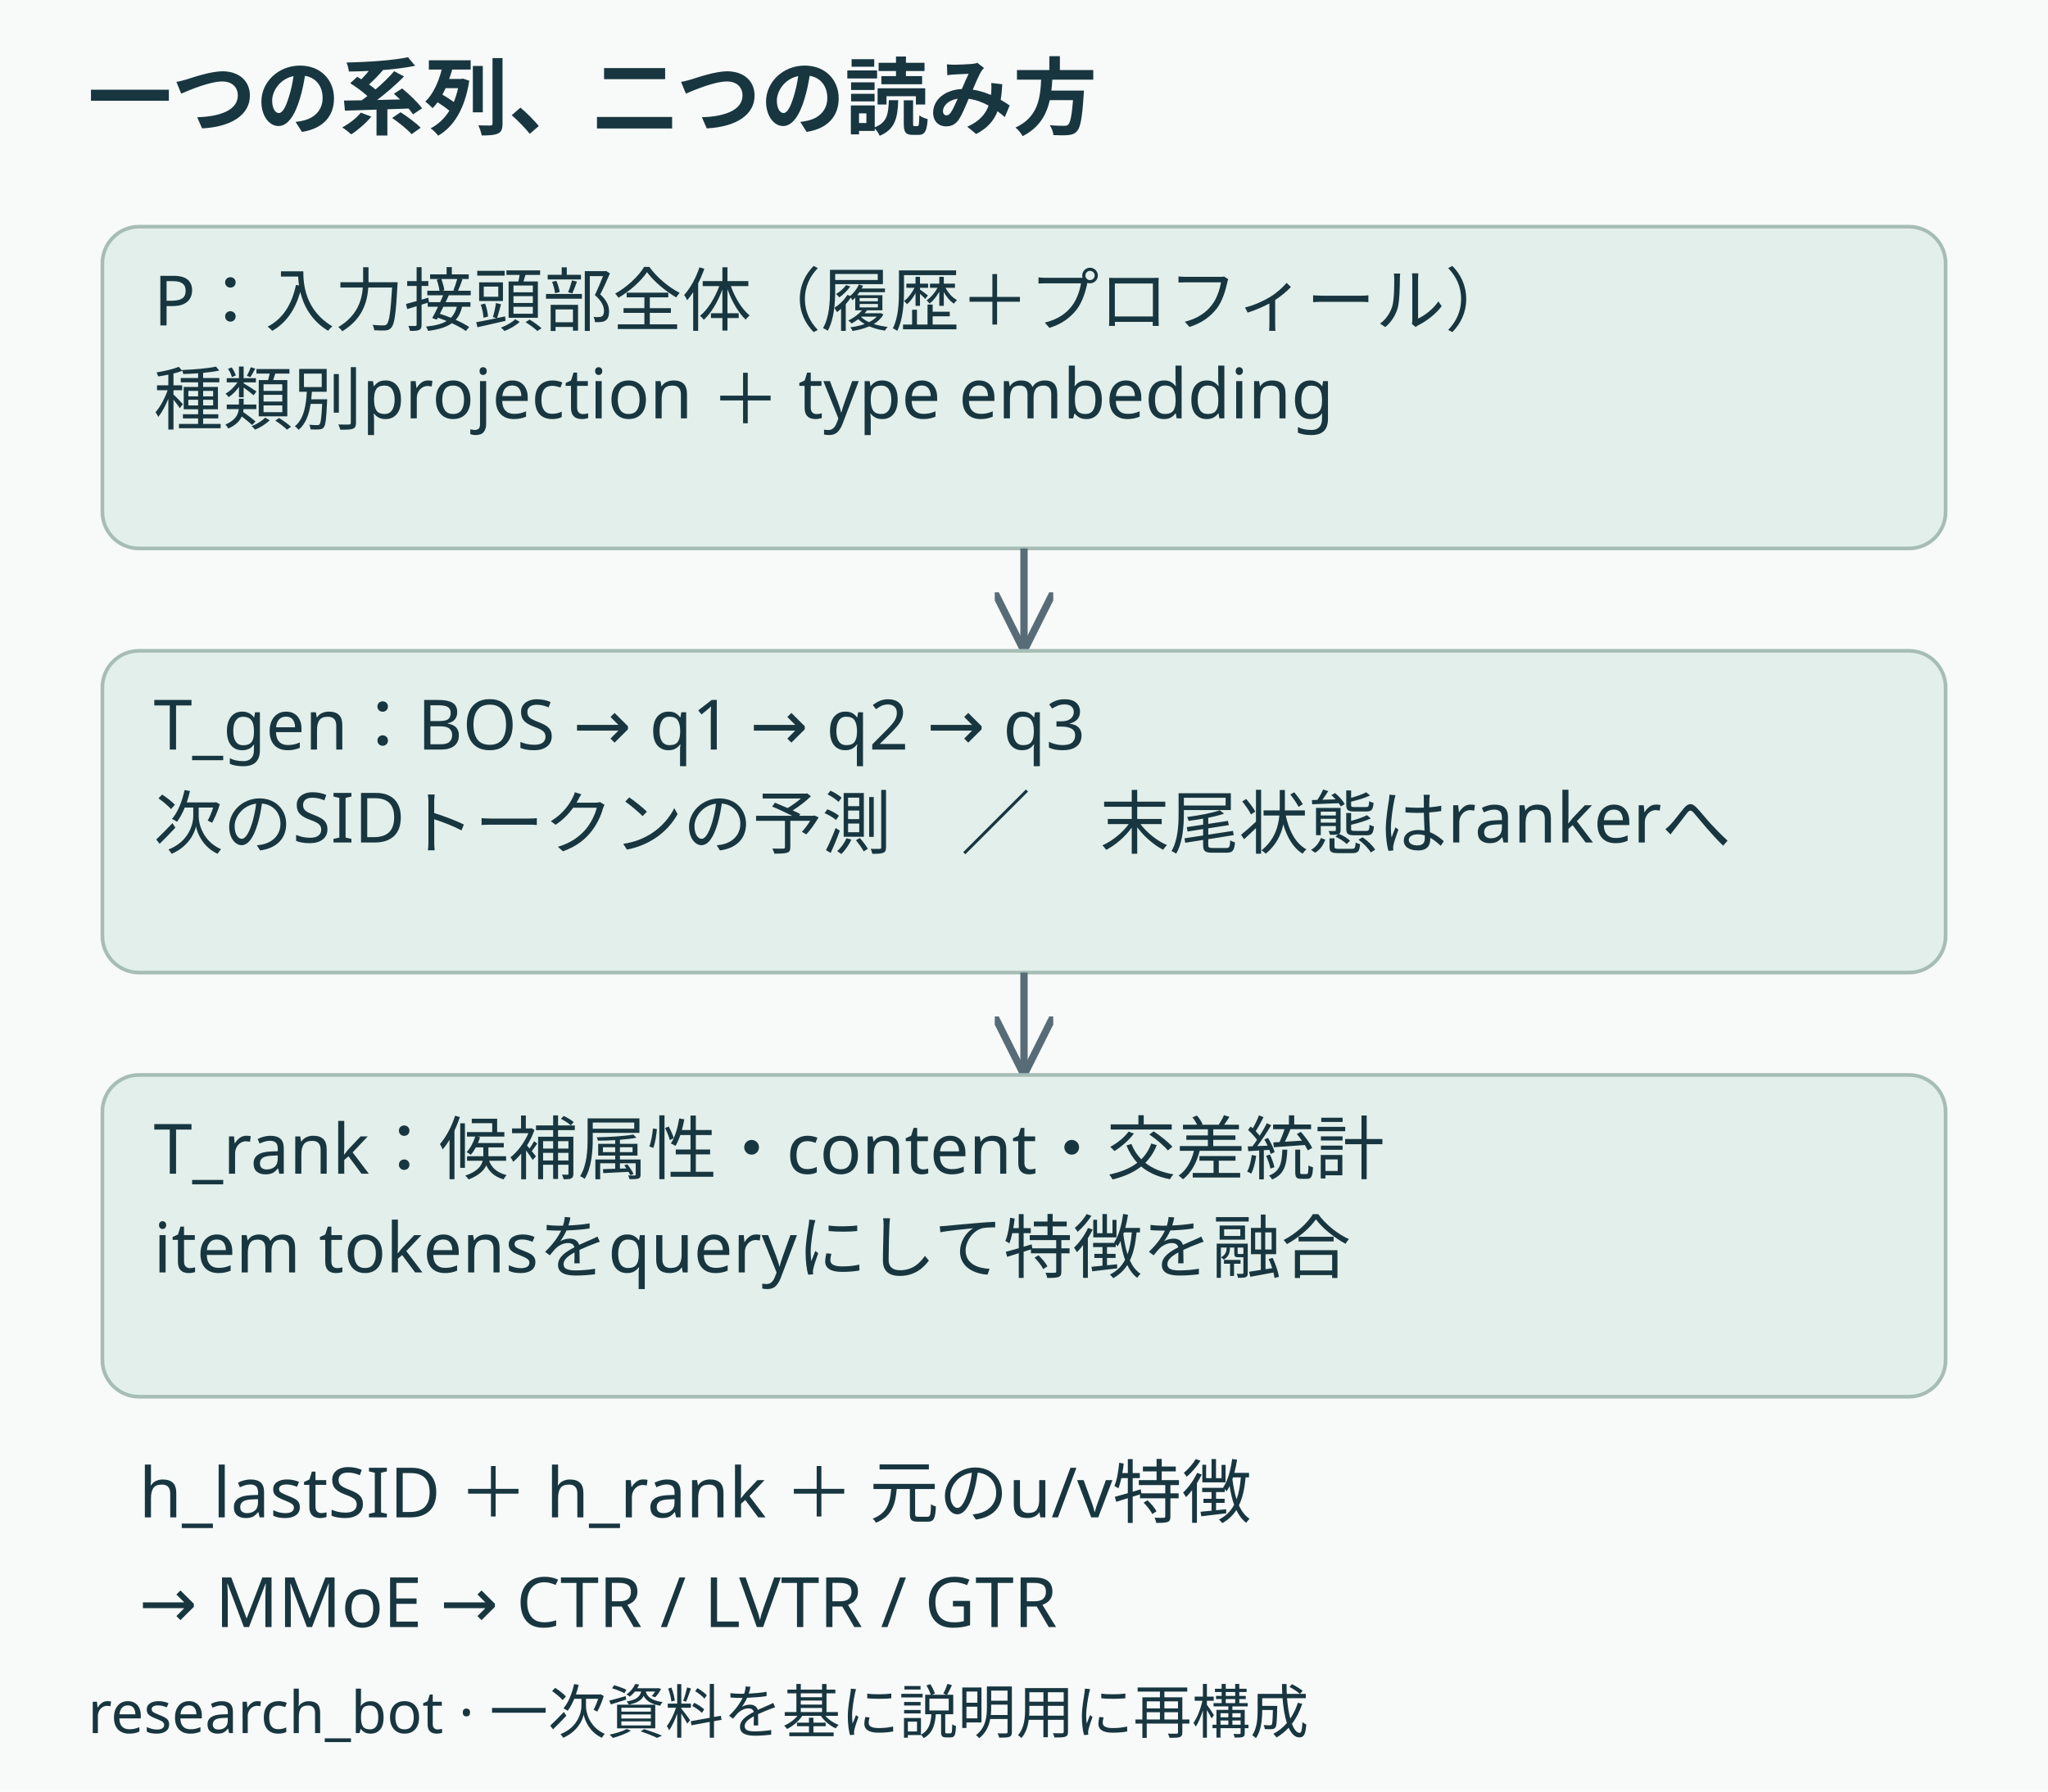
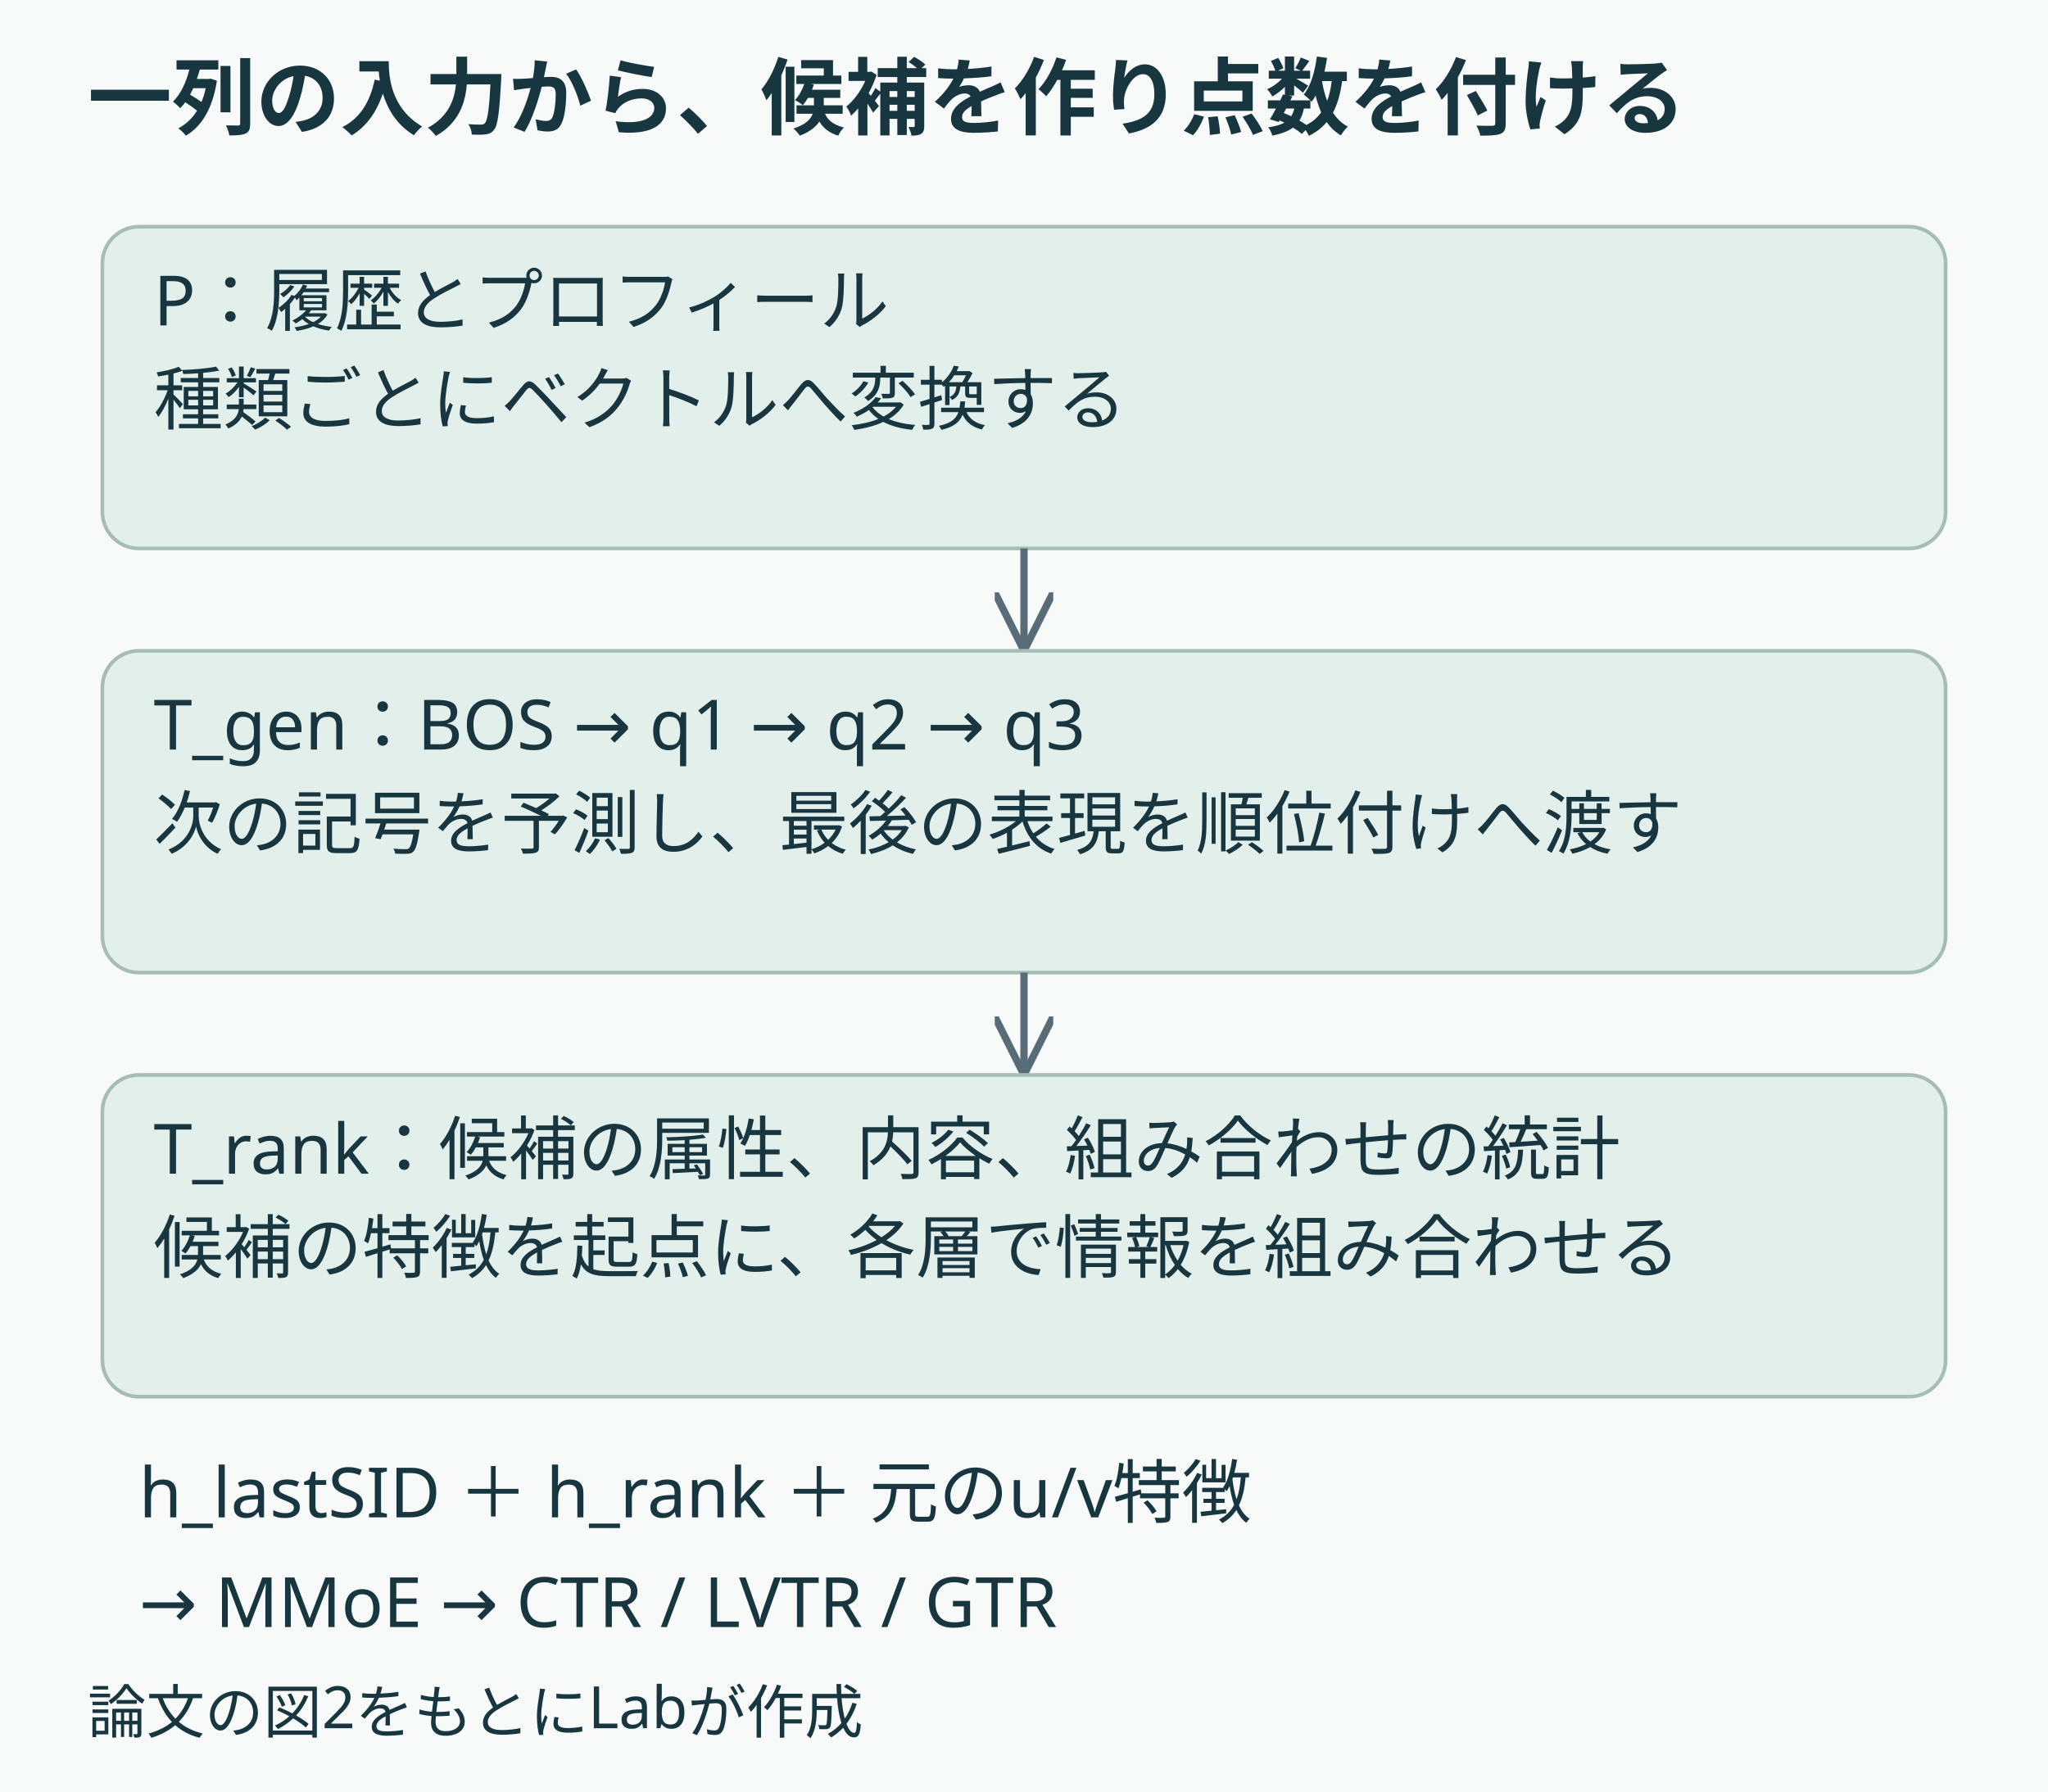
<svg xmlns="http://www.w3.org/2000/svg" viewBox="0 0 560 490" role="img" aria-labelledby="title">
  <defs>
    <marker id="arrow" markerWidth="8" markerHeight="8" refX="7" refY="4" orient="auto">
      <path d="M0 0L8 4L0 8" fill="none" stroke="#586c78" />
    </marker>
  </defs>
  <rect width="560" height="490" fill="#f7faf9" />
  <style>text{font-family:system-ui,sans-serif;fill:#183640;font-size:19px}.small{font-size:16px}.head{font-size:23px;font-weight:700}</style>
-   <text x="24" y="35" class="head">一つの系列、二つの読み方</text>
+   <text x="24" y="35" class="head">一列の入力から、候補を作り点数を付ける</text>
  <rect x="28" y="62" width="504" height="88" rx="10" fill="#e2efea" stroke="#a6bdb5" />
-   <text x="42" y="89" class="">P：入力接頭部全体（履歴＋プロフィール）</text>
-   <text x="42" y="116" class="">種類別projection ＋ type embedding</text>
+   <text x="42" y="89" class="">P：履歴とプロフィール</text>
+   <text x="42" y="116" class="">種類ごとにベクトルへ変換する</text>
  <path d="M280 150 L280 176" fill="none" stroke="#586c78" stroke-width="2" marker-end="url(#arrow)" />
  <rect x="28" y="178" width="504" height="88" rx="10" fill="#e2efea" stroke="#a6bdb5" />
  <text x="42" y="205" class="">T_gen：BOS → q1 → q2 → q3</text>
-   <text x="42" y="232" class="">次のSIDトークンの予測　／　末尾状態はrankerへ</text>
+   <text x="42" y="232" class="">次の記号を予測し、最後の表現を順位付けへ渡す</text>
  <path d="M280 266 L280 292" fill="none" stroke="#586c78" stroke-width="2" marker-end="url(#arrow)" />
  <rect x="28" y="294" width="504" height="88" rx="10" fill="#e2efea" stroke="#a6bdb5" />
-   <text x="42" y="321" class="">T_rank：候補属性・content・交差統計</text>
-   <text x="42" y="348" class="">item tokensをqueryにして特徴を融合</text>
+   <text x="42" y="321" class="">T_rank：候補の属性、内容、組み合わせの統計</text>
+   <text x="42" y="348" class="">候補の特徴を起点に、各層で情報を組み合わせる</text>
  <text x="38" y="415" class="">h_lastSID ＋ h_rank ＋ 元のu/v特徴</text>
  <text x="38" y="445" class="">→ MMoE → CTR / LVTR / GTR</text>
-   <text x="24" y="474" class="small">research_bot · 一次資料を基に説明用に再構成</text>
+   <text x="24" y="474" class="small">論文の図2をもとにLabが作成</text>
</svg>
